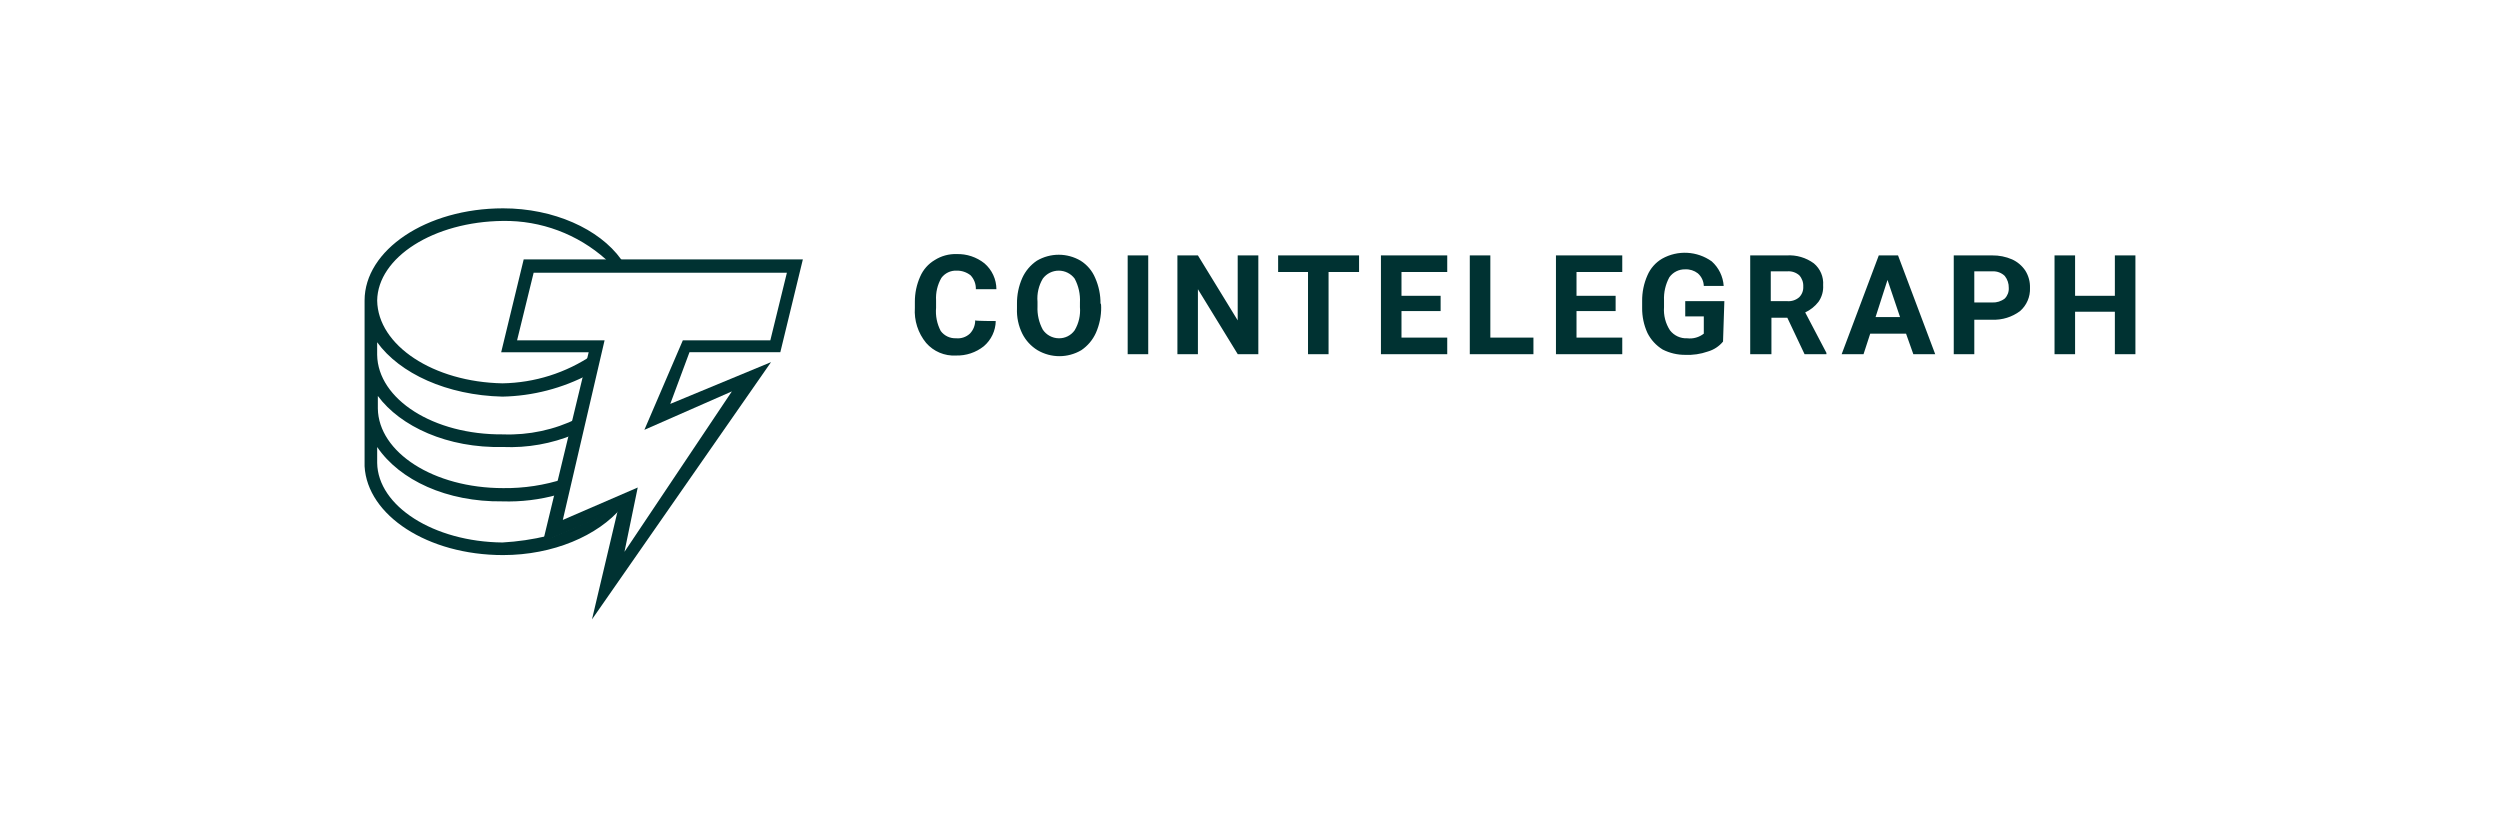
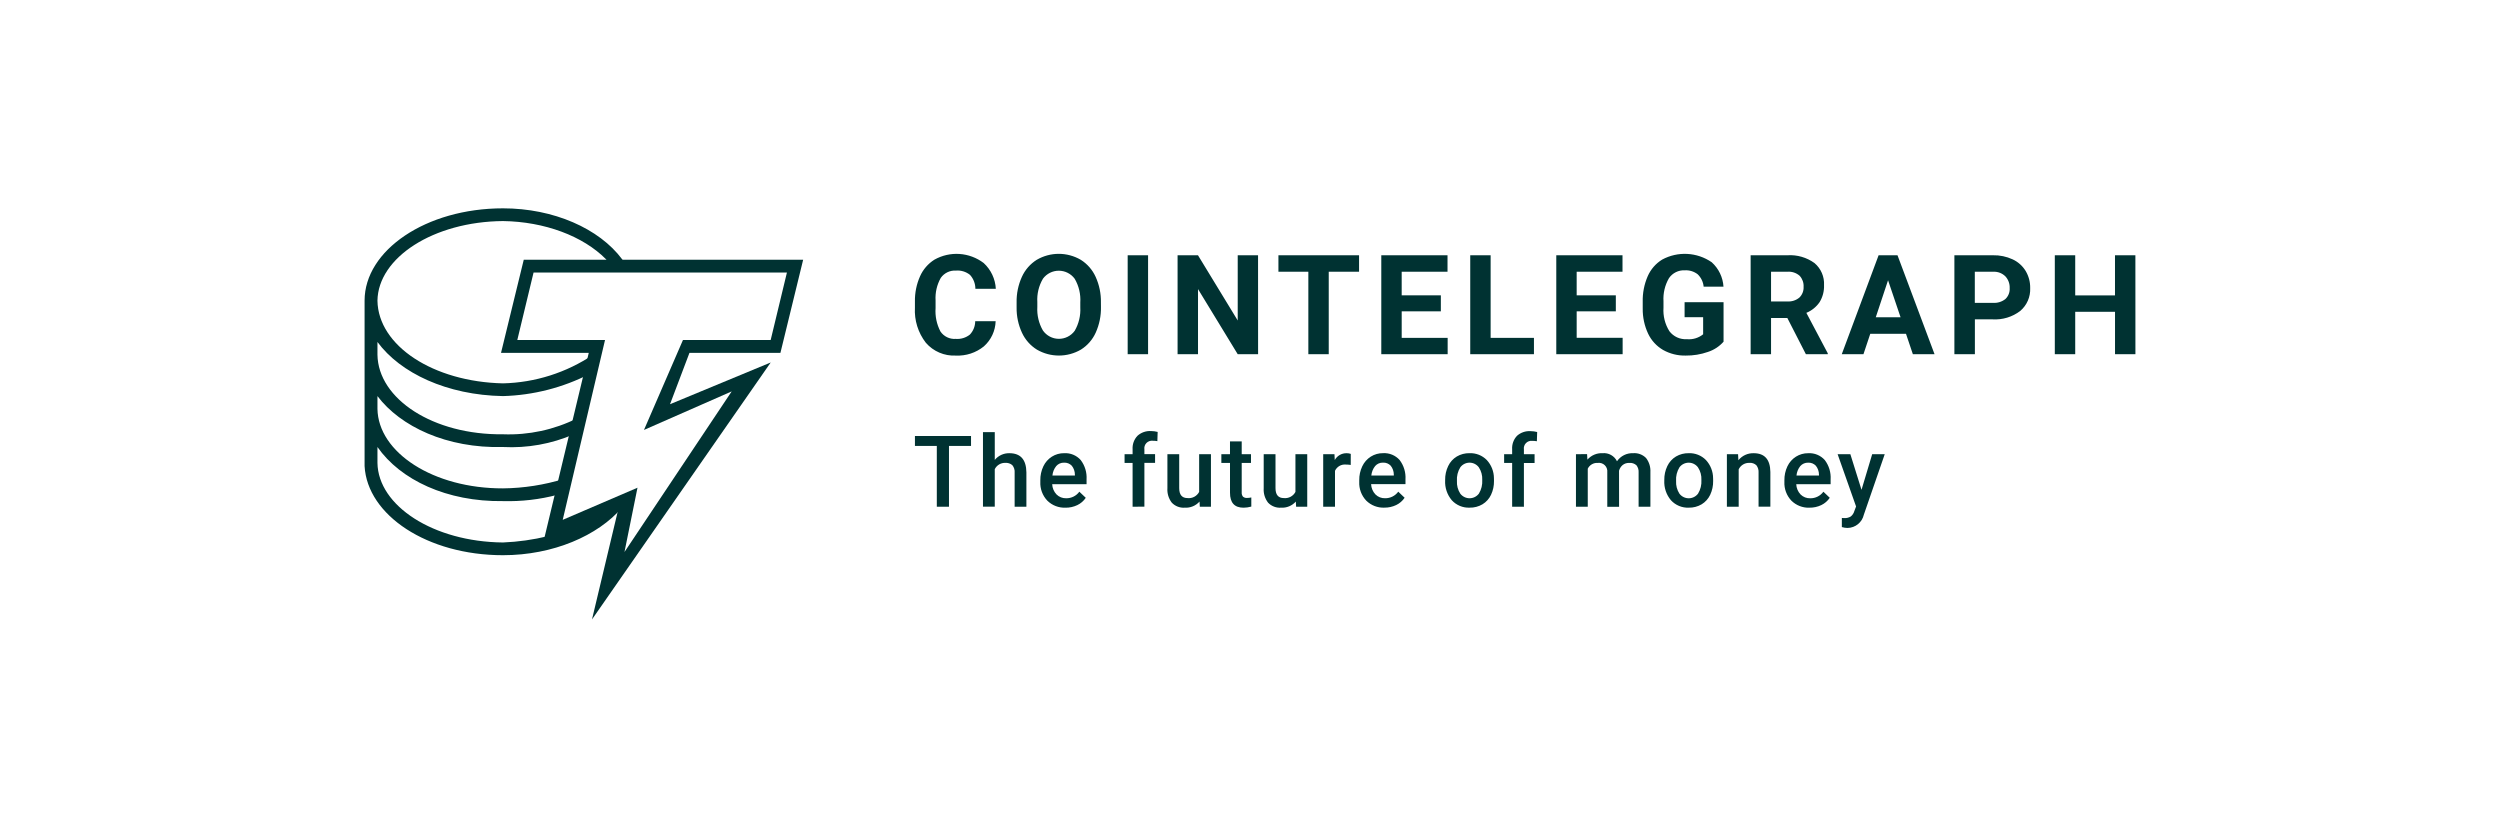
<svg xmlns="http://www.w3.org/2000/svg" width="240" height="80" viewBox="0 0 240 80">
  <g id="cointelegraph" transform="translate(-140 -152)">
    <rect id="矩形_19" data-name="矩形 19" width="240" height="80" transform="translate(140 152)" fill="none" />
    <g id="cointelegraph_logo" transform="translate(175 172)">
-       <path id="路径_485" data-name="路径 485" d="M24.695,28.7,17.566,31.76v-.318a24.475,24.475,0,0,1-4.328.636c-6.619-.064-11.966-3.5-12.029-7.638V22.913C3.373,26.1,7.892,28.2,13.238,28.132a17.7,17.7,0,0,0,5.283-.636l.636-1.528a18.157,18.157,0,0,1-5.855.891c-6.683,0-11.966-3.437-12.029-7.638V18.012c2.164,2.928,6.683,5.028,12.029,4.9a16.021,16.021,0,0,0,6.81-1.209l.318-1.528A14.9,14.9,0,0,1,13.3,21.7c-6.683.064-12.029-3.373-12.093-7.638V12.857c2.164,2.991,6.683,5.092,12.029,5.219a18.6,18.6,0,0,0,8.338-2.164l.318-1.846A15.884,15.884,0,0,1,13.238,16.8C6.619,16.675,1.273,13.175,1.209,8.847,1.273,4.71,6.619,1.273,13.3,1.209A14.512,14.512,0,0,1,23.167,4.9l.191.382h1.528L24.631,4.9C22.531,1.973,18.139,0,13.3,0,5.919,0,0,4.01,0,8.847V24.759c.255,4.71,6.046,8.529,13.3,8.529C18.076,33.287,22.4,31.441,24.695,28.7Z" fill="#003232" />
-       <path id="路径_486" data-name="路径 486" d="M21.831,39.461l2.482-10.5-7.192,3.055,4.392-18.2h-8.4L15.275,4.9h26.8l-2.164,8.911h-8.72l-1.846,4.964,9.674-4.01ZM26.222,26.8l-1.273,6.174,10.311-15.4-8.4,3.691,3.691-8.592h8.4l1.591-6.492H16.23l-1.591,6.492h8.4L19.03,29.914,26.222,26.8ZM60.592,10.82a3.257,3.257,0,0,1-1.146,2.419,4.1,4.1,0,0,1-2.673.891,3.531,3.531,0,0,1-2.864-1.209,4.787,4.787,0,0,1-1.082-3.373V8.974a5.864,5.864,0,0,1,.509-2.419,3.418,3.418,0,0,1,1.4-1.591,3.7,3.7,0,0,1,2.1-.573,4.1,4.1,0,0,1,2.673.891,3.289,3.289,0,0,1,1.146,2.482H58.682a1.861,1.861,0,0,0-.509-1.337,2.1,2.1,0,0,0-1.337-.446,1.726,1.726,0,0,0-1.464.7,3.868,3.868,0,0,0-.509,2.164v.7a4.027,4.027,0,0,0,.446,2.228,1.726,1.726,0,0,0,1.464.7,1.7,1.7,0,0,0,1.337-.446,1.814,1.814,0,0,0,.509-1.273C58.618,10.82,60.592,10.82,60.592,10.82Zm10.12-1.337a5.948,5.948,0,0,1-.509,2.482,3.989,3.989,0,0,1-1.4,1.655,4.137,4.137,0,0,1-4.2,0,3.942,3.942,0,0,1-1.464-1.591,5,5,0,0,1-.509-2.419V9.165a5.948,5.948,0,0,1,.509-2.482,3.989,3.989,0,0,1,1.4-1.655,4.137,4.137,0,0,1,4.2,0,3.576,3.576,0,0,1,1.4,1.655,5.948,5.948,0,0,1,.509,2.482C70.711,9.038,70.711,9.483,70.711,9.483Zm-2.037-.446a4.361,4.361,0,0,0-.509-2.291,1.909,1.909,0,0,0-3.055,0A3.733,3.733,0,0,0,64.6,8.974V9.42a4.269,4.269,0,0,0,.509,2.228,1.875,1.875,0,0,0,1.528.827,1.815,1.815,0,0,0,1.528-.764,3.733,3.733,0,0,0,.509-2.228ZM75.23,14H73.257V4.519H75.23ZM85.8,14H83.823L80,7.765V14H78.031V4.519H80l3.819,6.237V4.519H85.8ZM95.47,6.11H92.542V14H90.569V6.11H87.7V4.519H95.47ZM103.3,9.865H99.543v2.546h4.392V14H97.57V4.519h6.365V6.11H99.543V8.4H103.3V9.865Zm4.773,2.546h4.137V14H106.1V4.519h1.973v7.892ZM120.1,9.865h-3.755v2.546h4.392V14h-6.365V4.519h6.365V6.11h-4.392V8.4H120.1V9.865Zm10.311,2.928a2.953,2.953,0,0,1-1.464.955,5.74,5.74,0,0,1-2.164.318,4.72,4.72,0,0,1-2.164-.509,3.942,3.942,0,0,1-1.464-1.591,5.648,5.648,0,0,1-.509-2.419V8.911a5.948,5.948,0,0,1,.509-2.482,3.418,3.418,0,0,1,1.4-1.591,4.454,4.454,0,0,1,4.773.255,3.472,3.472,0,0,1,1.146,2.355h-1.909a1.683,1.683,0,0,0-.573-1.209,1.835,1.835,0,0,0-1.209-.382,1.815,1.815,0,0,0-1.528.764,4.269,4.269,0,0,0-.509,2.228v.636a3.587,3.587,0,0,0,.573,2.228,1.969,1.969,0,0,0,1.655.764,2.166,2.166,0,0,0,1.591-.446V10.374h-1.782V8.911h3.755l-.127,3.882Zm6.174-2.291h-1.528V14h-2.037V4.519h3.5a3.986,3.986,0,0,1,2.61.764,2.5,2.5,0,0,1,.891,2.1,2.485,2.485,0,0,1-.446,1.591A3.466,3.466,0,0,1,138.3,9.993l2.037,3.882V14h-2.1l-1.655-3.5Zm-1.591-1.591h1.591a1.556,1.556,0,0,0,1.146-.382,1.344,1.344,0,0,0,.382-1.018,1.5,1.5,0,0,0-.382-1.082,1.556,1.556,0,0,0-1.146-.382h-1.591V8.911Zm12.984,3.119h-3.437L143.9,14h-2.1l3.564-9.483h1.846L150.779,14h-2.1l-.7-1.973Zm-2.928-1.591h2.355L146.2,6.874l-1.146,3.564Zm9.483.191V14h-1.973V4.519h3.691a4.65,4.65,0,0,1,1.909.382,3.053,3.053,0,0,1,1.273,1.082,2.939,2.939,0,0,1,.446,1.655,2.8,2.8,0,0,1-.955,2.228,4.186,4.186,0,0,1-2.673.827h-1.718Zm0-1.591h1.718a1.835,1.835,0,0,0,1.209-.382,1.344,1.344,0,0,0,.382-1.018,1.777,1.777,0,0,0-.382-1.146,1.579,1.579,0,0,0-1.146-.446h-1.782ZM170,14h-1.973V9.929h-3.819V14h-1.973V4.519h1.973V8.4h3.819V4.519H170ZM0,0" fill="#003232" />
+       <path id="路径_495" data-name="路径 495" d="M24.723,28.718l-7.108,3.055v-.306a22.054,22.054,0,0,1-4.327.611C6.6,32.014,1.3,28.555,1.236,24.44V22.912c2.2,3.156,6.665,5.271,12.052,5.194a18.542,18.542,0,0,0,5.253-.611l.618-1.528a20.625,20.625,0,0,1-5.872.917C6.6,26.9,1.3,23.439,1.236,19.247V18.025c2.2,2.917,6.655,5.033,12.052,4.888a15.1,15.1,0,0,0,6.8-1.222l.309-1.528a14.693,14.693,0,0,1-7.108,1.528C6.6,21.771,1.3,18.312,1.236,14.053V12.831c2.2,2.985,6.665,5.1,12.052,5.194a19.469,19.469,0,0,0,8.344-2.139l.309-1.833a16.2,16.2,0,0,1-8.653,2.75C6.6,16.655,1.3,13.2,1.236,8.86,1.3,4.735,6.6,1.277,13.288,1.222c3.985.055,7.686,1.436,9.89,3.666l.215.353,1.558.006-.228-.36C22.531,1.943,18.148,0,13.288,0,5.892,0,0,4.03,0,8.86V24.745C.26,29.46,6.017,33.3,13.288,33.3c4.8,0,9.118-1.867,11.434-4.582Z" fill="#003232" />
+       <path id="路径_496" data-name="路径 496" d="M29.31,41.962l2.5-10.483-7.173,3.083L29,16.37H20.577L22.76,7.428H49.582L47.4,16.37H38.667L36.8,21.3l9.668-4.008ZM33.677,29.32l-1.248,6.167L42.721,20.07l-8.421,3.7,3.743-8.634h8.42l1.56-6.475H23.7l-1.56,6.475h8.421L26.5,32.4l7.174-3.083ZM68.06,13.334a3.364,3.364,0,0,1-1.132,2.415,3.977,3.977,0,0,1-2.693.881,3.574,3.574,0,0,1-2.875-1.23,5.044,5.044,0,0,1-1.048-3.378v-.581A5.7,5.7,0,0,1,60.8,9.025a3.623,3.623,0,0,1,1.38-1.6,4.313,4.313,0,0,1,4.736.323,3.617,3.617,0,0,1,1.162,2.474H66.116A1.985,1.985,0,0,0,65.6,8.885a1.9,1.9,0,0,0-1.341-.414,1.663,1.663,0,0,0-1.465.7,3.931,3.931,0,0,0-.5,2.177v.718a4.212,4.212,0,0,0,.467,2.251,1.635,1.635,0,0,0,1.472.712,1.932,1.932,0,0,0,1.354-.414,1.869,1.869,0,0,0,.512-1.283H68.06Zm10.111-1.371a5.729,5.729,0,0,1-.5,2.46,3.731,3.731,0,0,1-1.42,1.632,4.2,4.2,0,0,1-4.226.006,3.776,3.776,0,0,1-1.436-1.622,5.577,5.577,0,0,1-.516-2.425v-.47a5.7,5.7,0,0,1,.506-2.47,3.769,3.769,0,0,1,1.43-1.639,4.189,4.189,0,0,1,4.223,0,3.77,3.77,0,0,1,1.429,1.638,5.69,5.69,0,0,1,.506,2.464Zm-1.984-.431a4,4,0,0,0-.535-2.272,1.892,1.892,0,0,0-3.049-.01,3.952,3.952,0,0,0-.541,2.249v.463a4.05,4.05,0,0,0,.535,2.258,1.875,1.875,0,0,0,3.055.03A4.031,4.031,0,0,0,76.187,12v-.463ZM82.694,16.5H80.736V7h1.958Zm10.562,0H91.3l-3.812-6.253V16.5H85.527V7h1.958L91.3,13.262V7h1.952Zm9.693-7.917h-2.911V16.5H98.08V8.582H95.208V7h7.741Zm7.853,3.8h-3.76v2.546h4.412V16.5h-6.371V7h6.358V8.582h-4.4v2.265h3.76v1.534Zm4.778,2.546h4.158V16.5h-6.116V7h1.958v7.931ZM127.6,12.38h-3.76v2.546h4.412V16.5h-6.37V7h6.357V8.582h-4.4v2.265h3.76v1.534Zm10.34,2.918a3.4,3.4,0,0,1-1.5.982,6.251,6.251,0,0,1-2.141.35,4.24,4.24,0,0,1-2.164-.539,3.591,3.591,0,0,1-1.436-1.563,5.5,5.5,0,0,1-.519-2.408v-.647a5.835,5.835,0,0,1,.48-2.463,3.548,3.548,0,0,1,1.383-1.593,4.555,4.555,0,0,1,4.762.255,3.446,3.446,0,0,1,1.129,2.346H136.03a1.894,1.894,0,0,0-.577-1.195,1.847,1.847,0,0,0-1.23-.378,1.738,1.738,0,0,0-1.521.75,3.952,3.952,0,0,0-.528,2.232v.607a3.761,3.761,0,0,0,.568,2.259,1.945,1.945,0,0,0,1.665.764,2.171,2.171,0,0,0,1.573-.47V12.949H134.2V11.506h3.74V15.3Zm6.122-2.278H142.5V16.5H140.54V7h3.532a3.986,3.986,0,0,1,2.6.751,2.588,2.588,0,0,1,.914,2.121,2.922,2.922,0,0,1-.421,1.622,2.873,2.873,0,0,1-1.276,1.034l2.056,3.884V16.5h-2.1l-1.782-3.479Zm-1.56-1.586h1.579a1.618,1.618,0,0,0,1.143-.376,1.34,1.34,0,0,0,.4-1.034,1.435,1.435,0,0,0-.382-1.057,1.587,1.587,0,0,0-1.171-.385H142.5v2.852Zm12.956,3.106h-3.434L151.37,16.5h-2.082L152.825,7h1.814l3.557,9.5h-2.082l-.659-1.958Zm-2.9-1.585h2.376L153.732,9.4l-1.181,3.558Zm9.51.2V16.5H160.1V7h3.707a4.281,4.281,0,0,1,1.883.392,2.88,2.88,0,0,1,1.25,1.113,3.1,3.1,0,0,1,.437,1.642,2.726,2.726,0,0,1-.956,2.2,3.981,3.981,0,0,1-2.647.807h-1.717Zm0-1.586h1.749A1.718,1.718,0,0,0,165,11.2a1.328,1.328,0,0,0,.408-1.044,1.568,1.568,0,0,0-.411-1.13,1.539,1.539,0,0,0-1.136-.444h-1.8v2.983ZM177.479,16.5h-1.958V12.427H171.7V16.5h-1.959V7H171.7v3.851h3.818V7h1.958Z" transform="translate(-7.479 -2.495)" fill="#003232" />
+       <path id="路径_497" data-name="路径 497" d="M88.385,35.018H86.268v5.837H85.1V35.018H83v-.951h5.385Zm2.279,1.343a1.773,1.773,0,0,1,1.4-.644q1.614,0,1.636,1.842v3.3H92.571V37.6a1,1,0,0,0-.226-.739.925.925,0,0,0-.665-.216,1.092,1.092,0,0,0-1.017.605v3.6H89.531V33.694h1.133v2.667Zm6.788,4.587a2.345,2.345,0,0,1-1.746-.678,2.463,2.463,0,0,1-.669-1.807v-.14a3.027,3.027,0,0,1,.292-1.35,2.218,2.218,0,0,1,.818-.926,2.163,2.163,0,0,1,1.175-.331,1.98,1.98,0,0,1,1.592.657,2.783,2.783,0,0,1,.562,1.861v.457h-3.3a1.516,1.516,0,0,0,.418.988,1.252,1.252,0,0,0,.92.364,1.534,1.534,0,0,0,1.269-.63L99.4,40a2.039,2.039,0,0,1-.81.7,2.542,2.542,0,0,1-1.135.249Zm-.135-4.322a.954.954,0,0,0-.753.327,1.689,1.689,0,0,0-.366.909h2.158v-.084a1.373,1.373,0,0,0-.3-.86.948.948,0,0,0-.736-.292Zm6.578,4.229V36.65h-.77v-.84h.77v-.462a1.732,1.732,0,0,1,.466-1.3,1.786,1.786,0,0,1,1.306-.457,2.611,2.611,0,0,1,.634.084l-.028.886a2.231,2.231,0,0,0-.434-.038.727.727,0,0,0-.811.835v.448h1.025v.84h-1.025v4.205Zm6.424-.494a1.757,1.757,0,0,1-1.418.587,1.564,1.564,0,0,1-1.242-.48,2.042,2.042,0,0,1-.422-1.39V35.811h1.133v3.254q0,.961.8.961a1.119,1.119,0,0,0,1.114-.592V35.811h1.133v5.045h-1.068Zm4.051-5.777v1.226h.891v.84h-.891v2.815a.619.619,0,0,0,.115.418.53.53,0,0,0,.407.128,1.738,1.738,0,0,0,.4-.046v.877a2.79,2.79,0,0,1-.746.107q-1.305,0-1.3-1.441V36.65h-.83v-.839h.829V34.585h1.133Zm5.194,5.777a1.758,1.758,0,0,1-1.418.587,1.565,1.565,0,0,1-1.243-.48,2.042,2.042,0,0,1-.422-1.39V35.811h1.133v3.254q0,.961.8.961a1.12,1.12,0,0,0,1.114-.592V35.811h1.133v5.045h-1.068Zm5.273-3.516a2.8,2.8,0,0,0-.462-.037,1.039,1.039,0,0,0-1.049.6v3.45h-1.133V35.811h1.082l.027.564a1.277,1.277,0,0,1,1.138-.657,1.066,1.066,0,0,1,.4.065Zm3.231,4.1a2.345,2.345,0,0,1-1.746-.678,2.463,2.463,0,0,1-.669-1.807v-.14a3.027,3.027,0,0,1,.292-1.349,2.218,2.218,0,0,1,.818-.926,2.163,2.163,0,0,1,1.175-.331,1.98,1.98,0,0,1,1.592.657,2.783,2.783,0,0,1,.562,1.861v.457h-3.3a1.516,1.516,0,0,0,.418.988,1.252,1.252,0,0,0,.92.364,1.534,1.534,0,0,0,1.269-.63l.611.583a2.04,2.04,0,0,1-.81.7,2.542,2.542,0,0,1-1.135.249Zm-.135-4.322a.954.954,0,0,0-.753.327,1.689,1.689,0,0,0-.366.909h2.158v-.084a1.373,1.373,0,0,0-.3-.86.948.948,0,0,0-.736-.292Zm5.966,1.66a2.972,2.972,0,0,1,.294-1.335,2.145,2.145,0,0,1,.825-.914,2.329,2.329,0,0,1,1.222-.319,2.205,2.205,0,0,1,1.657.657,2.586,2.586,0,0,1,.687,1.744l.005.265a3,3,0,0,1-.286,1.334,2.12,2.12,0,0,1-.821.909,2.341,2.341,0,0,1-1.233.321,2.191,2.191,0,0,1-1.709-.71,2.729,2.729,0,0,1-.641-1.9Zm1.133.1a2.03,2.03,0,0,0,.322,1.219,1.121,1.121,0,0,0,1.787-.007,2.24,2.24,0,0,0,.32-1.31,2.008,2.008,0,0,0-.328-1.212,1.108,1.108,0,0,0-1.774-.007,2.2,2.2,0,0,0-.327,1.318Zm5.3,2.471V36.65h-.77v-.84h.77v-.462a1.732,1.732,0,0,1,.466-1.3A1.786,1.786,0,0,1,142.1,33.6a2.611,2.611,0,0,1,.634.084l-.028.886a2.231,2.231,0,0,0-.433-.038.728.728,0,0,0-.812.835v.448h1.025v.84h-1.025v4.205Zm7.193-5.045.032.527a1.815,1.815,0,0,1,1.455-.62,1.4,1.4,0,0,1,1.385.774,1.788,1.788,0,0,1,1.547-.774,1.571,1.571,0,0,1,1.243.462,2.033,2.033,0,0,1,.418,1.361v3.315h-1.133V37.573a1,1,0,0,0-.21-.7.916.916,0,0,0-.694-.224.944.944,0,0,0-.632.208,1.094,1.094,0,0,0-.343.543l.005,3.46h-1.133v-3.32a.808.808,0,0,0-.909-.891,1,1,0,0,0-.965.555v3.655h-1.133V35.811Zm7.413,2.476a2.981,2.981,0,0,1,.293-1.336,2.145,2.145,0,0,1,.826-.914,2.326,2.326,0,0,1,1.222-.319,2.2,2.2,0,0,1,1.657.657,2.583,2.583,0,0,1,.687,1.744l.005.265a3,3,0,0,1-.286,1.334,2.12,2.12,0,0,1-.821.909,2.34,2.34,0,0,1-1.233.321,2.189,2.189,0,0,1-1.709-.71,2.726,2.726,0,0,1-.641-1.9v-.056Zm1.133.1a2.03,2.03,0,0,0,.321,1.219,1.121,1.121,0,0,0,1.788-.007,2.245,2.245,0,0,0,.32-1.31,2.008,2.008,0,0,0-.329-1.212,1.108,1.108,0,0,0-1.774-.007,2.208,2.208,0,0,0-.326,1.318Zm5.949-2.574.032.583a1.814,1.814,0,0,1,1.469-.676q1.575,0,1.6,1.8v3.334h-1.133V37.587a1.039,1.039,0,0,0-.208-.711.872.872,0,0,0-.679-.231,1.093,1.093,0,0,0-1.021.62v3.59h-1.133V35.811Zm6.862,5.138a2.344,2.344,0,0,1-1.745-.678,2.46,2.46,0,0,1-.669-1.807v-.14a3.026,3.026,0,0,1,.291-1.349,2.218,2.218,0,0,1,.819-.926,2.163,2.163,0,0,1,1.174-.331,1.981,1.981,0,0,1,1.593.657,2.782,2.782,0,0,1,.561,1.861v.457h-3.3a1.516,1.516,0,0,0,.417.988,1.254,1.254,0,0,0,.921.364,1.533,1.533,0,0,0,1.268-.63l.611.583a2.04,2.04,0,0,1-.809.7,2.543,2.543,0,0,1-1.136.249Zm-.135-4.322a.955.955,0,0,0-.753.327,1.689,1.689,0,0,0-.366.909h2.159v-.084a1.373,1.373,0,0,0-.3-.86.947.947,0,0,0-.736-.292Zm5.124,2.607,1.025-3.422H176.1l-2.005,5.809a1.629,1.629,0,0,1-1.566,1.273,2.024,2.024,0,0,1-.546-.084v-.877l.215.014a1.1,1.1,0,0,0,.645-.156,1.035,1.035,0,0,0,.342-.525l.164-.434-1.772-5.021H172.8Z" transform="translate(-30.166 -12.21)" fill="#003232" />
    </g>
  </g>
</svg>
